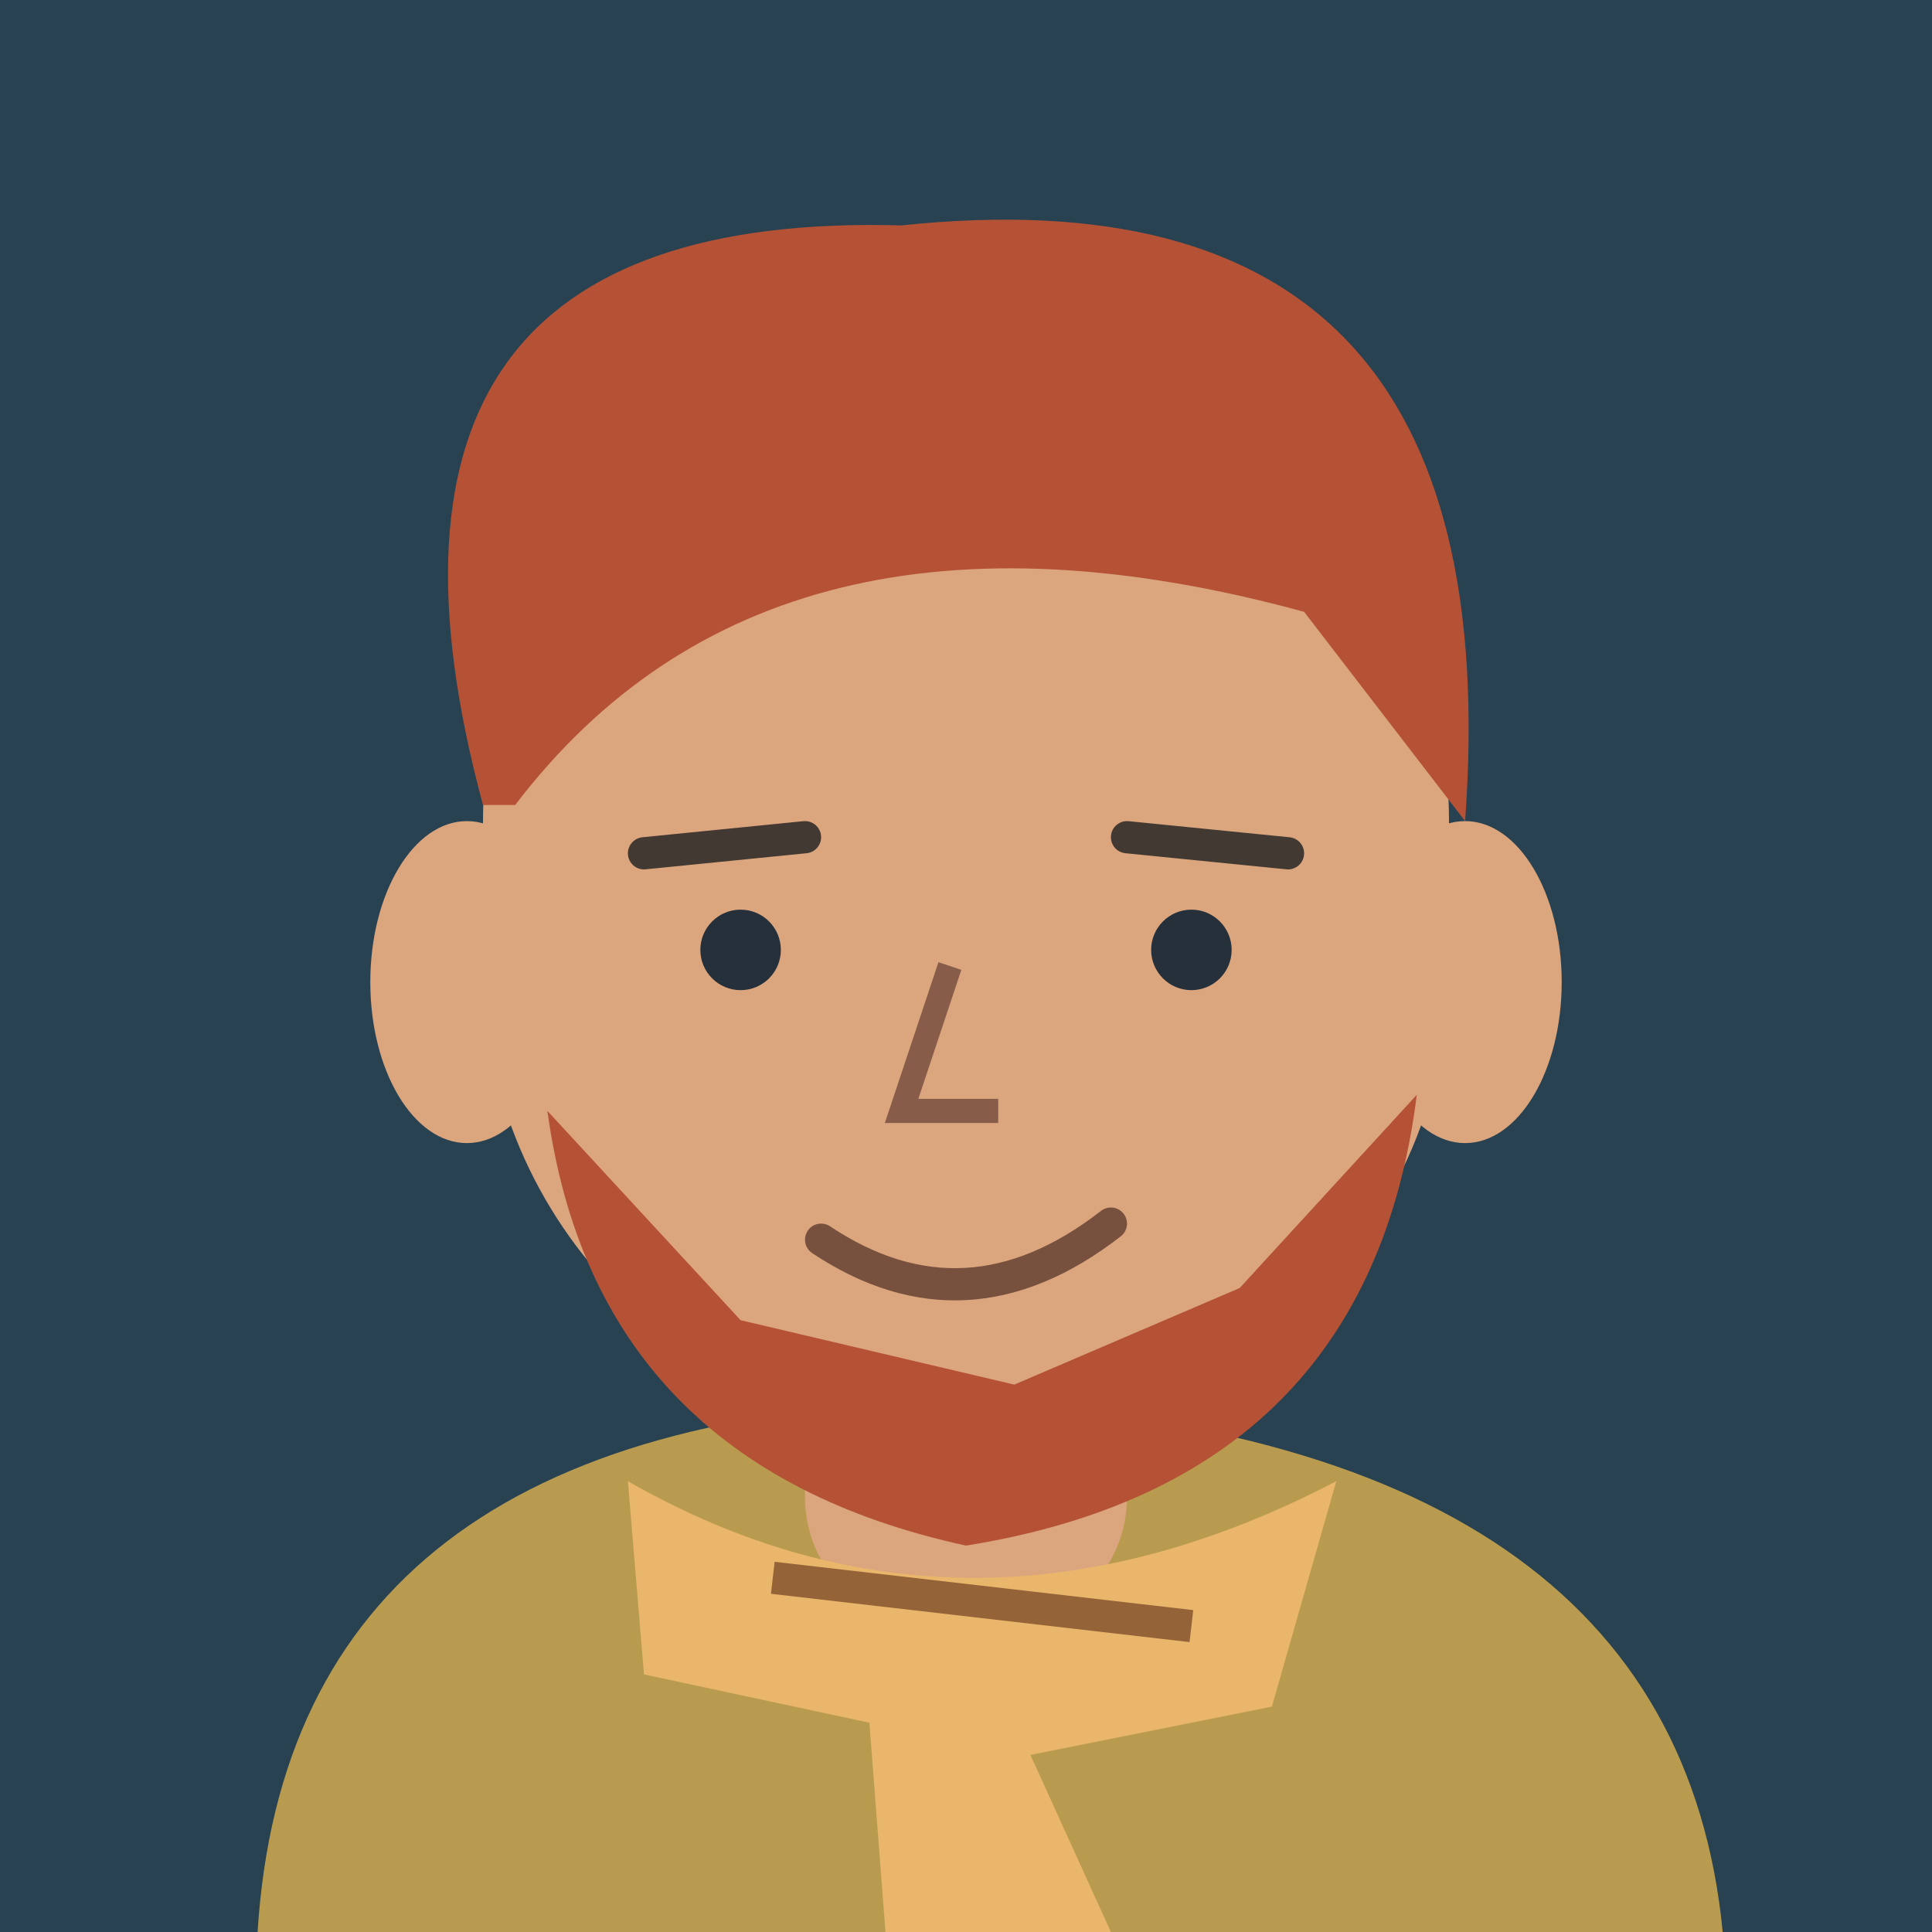
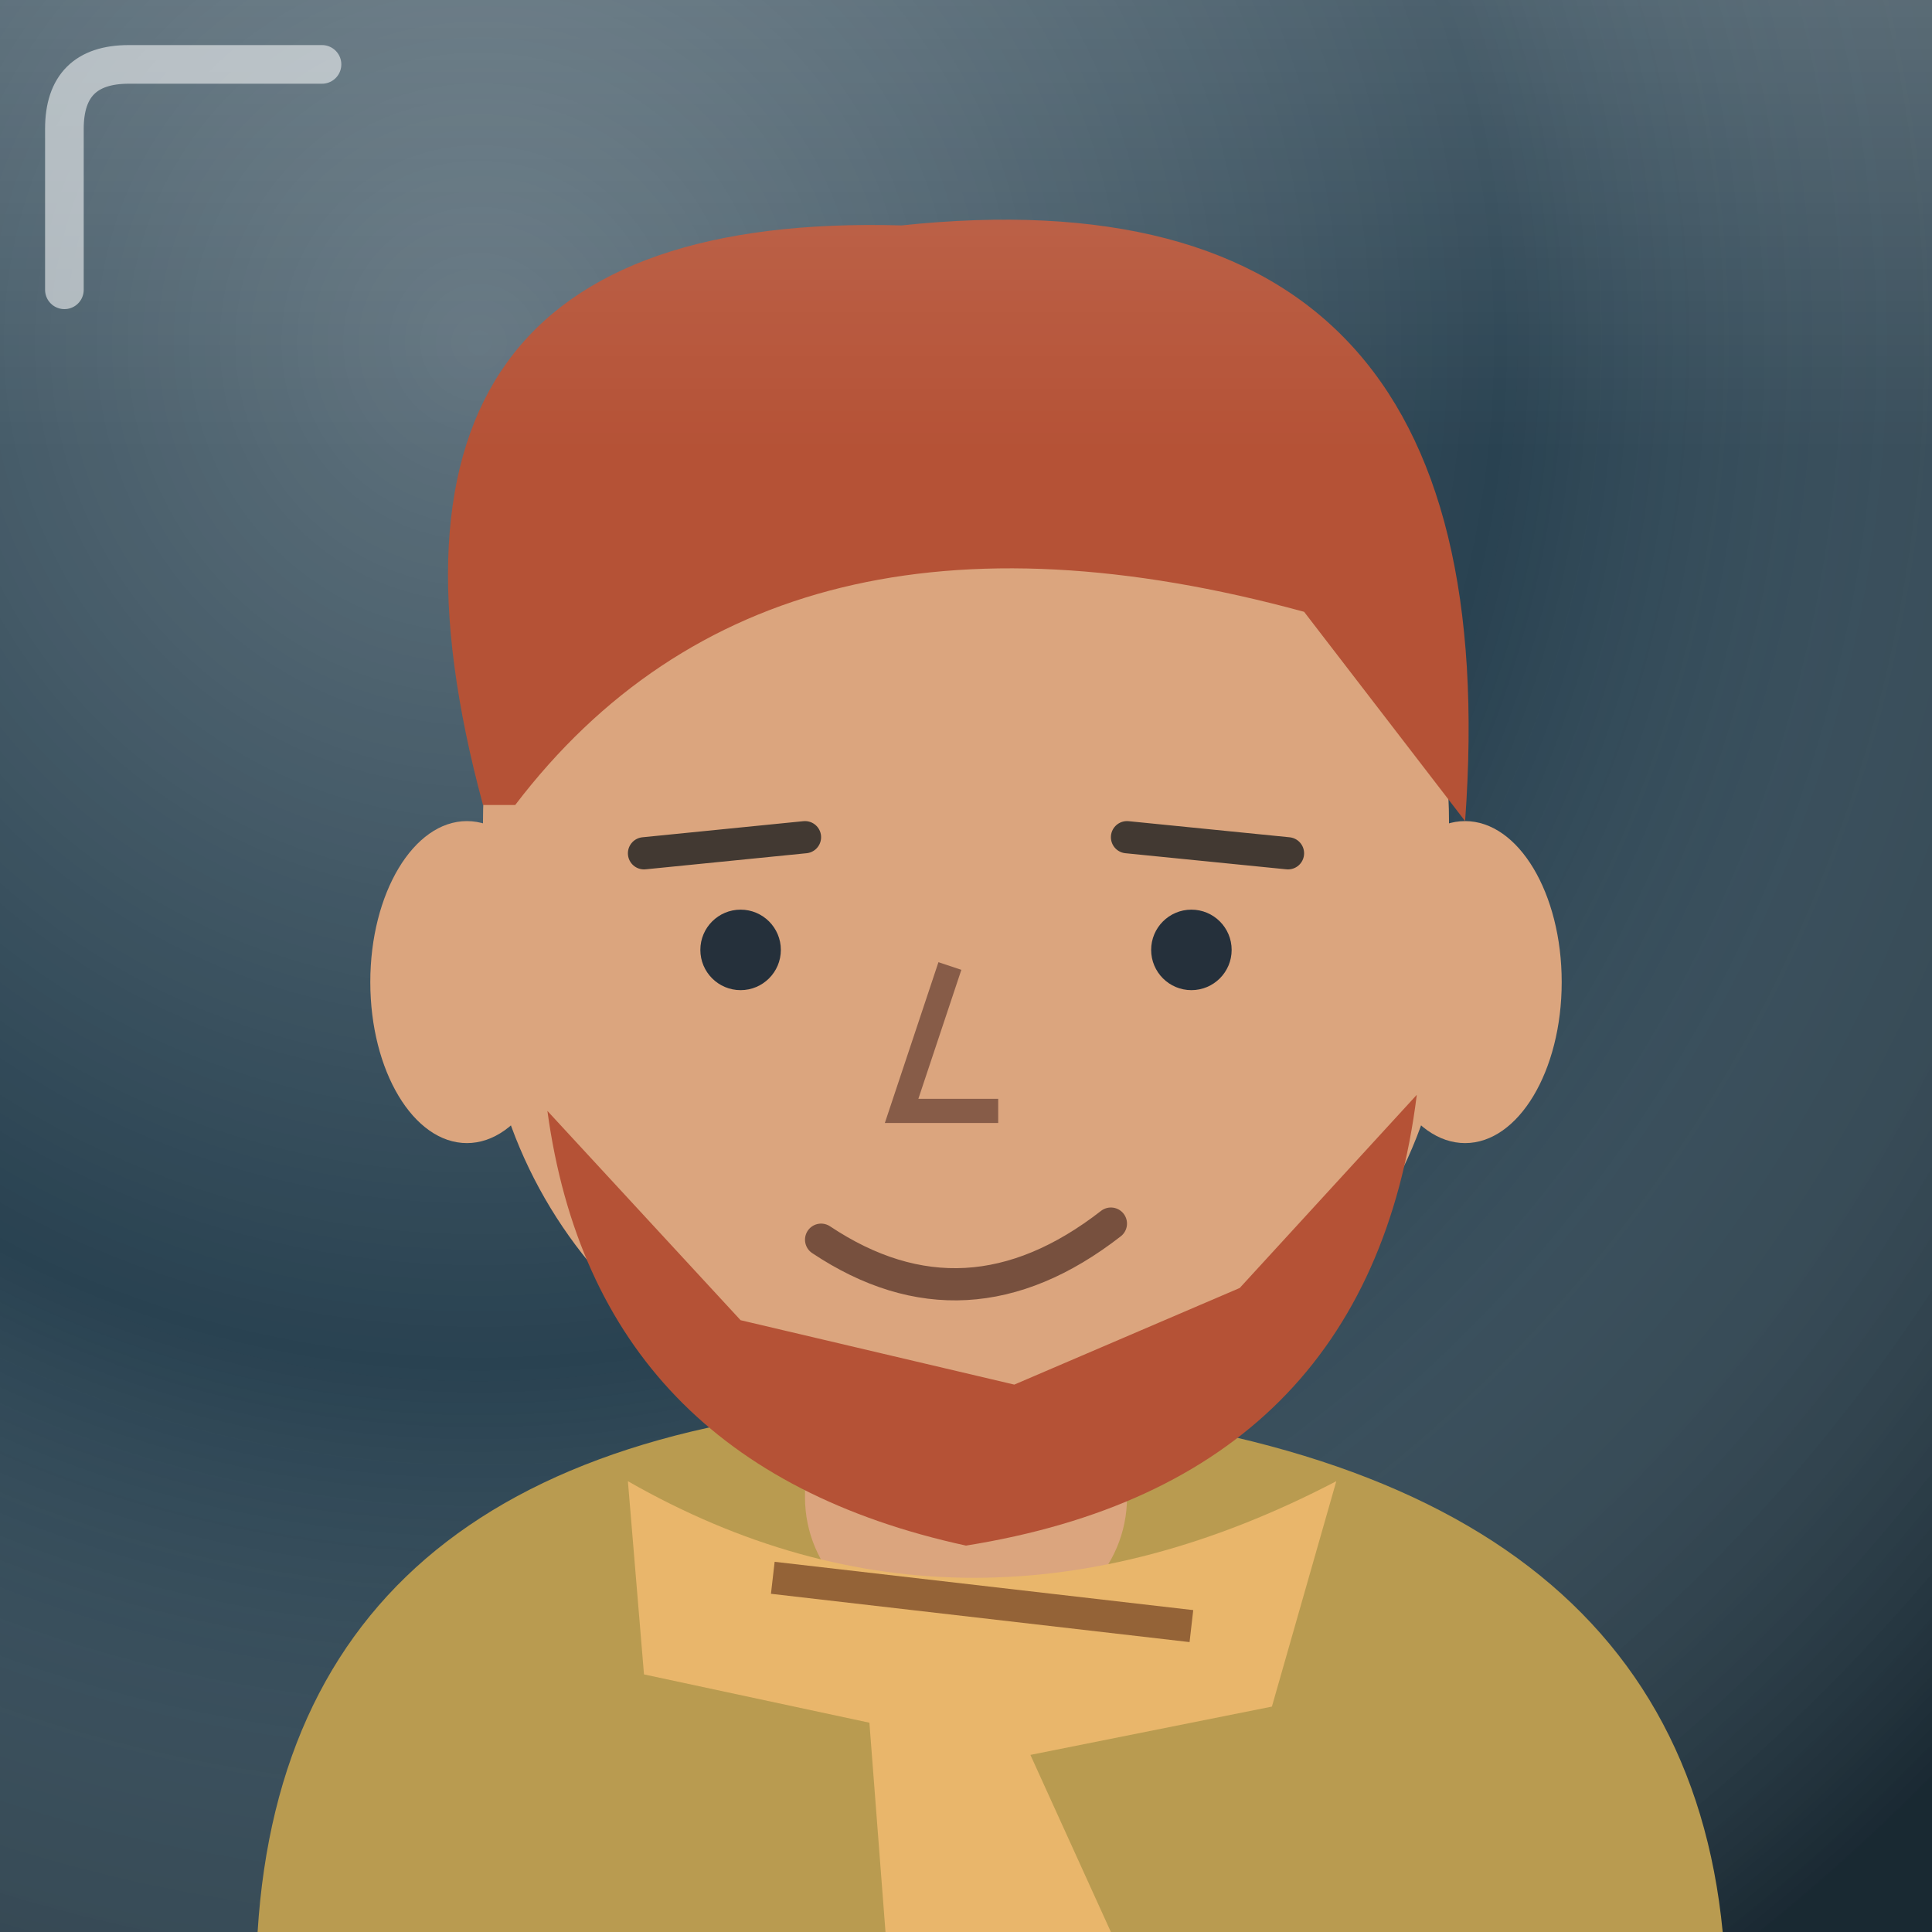
<svg xmlns="http://www.w3.org/2000/svg" viewBox="0 0 120 120" role="img">
+   <defs>
+     <radialGradient id="s" cx=".25" cy=".18" r="1.05">
+       <stop offset="0" stop-color="#fff" stop-opacity=".26" />
+       <stop offset=".5" stop-color="#fff" stop-opacity="0" />
+       <stop offset="1" stop-color="#000" stop-opacity=".38" />
+     </radialGradient>
+     <linearGradient id="g" x1="0" y1="0" x2="0" y2="1">
+       <stop offset="0" stop-color="#fff" stop-opacity=".16" />
+       <stop offset=".45" stop-color="#fff" stop-opacity="0" />
+     </linearGradient>
+   </defs>
  <rect width="120" height="120" fill="#294251" />
+   <rect width="120" height="120" fill="url(#s)" />
  <path d="M16 120Q18 88 59 87Q104 89 107 120" fill="#b99b50" />
  <rect x="50" y="80" width="20" height="21" rx="8" fill="#dba57e" />
  <ellipse cx="29" cy="61" rx="6" ry="10" fill="#dba57e" />
  <ellipse cx="91" cy="61" rx="6" ry="10" fill="#dba57e" />
  <rect x="30" y="22" width="60" height="67" rx="29" fill="#dba57e" />
  <path d="M30 50Q20 13 56 14Q94 10 91 51L81 38Q48 29 32 50" fill="#b55236" />
  <path d="M40 53l10 -1M70 52l10 1" stroke="#423932" stroke-width="2" stroke-linecap="round" />
  <circle cx="46" cy="59" r="2.5" fill="#25303b" />
  <circle cx="74" cy="59" r="2.5" fill="#25303b" />
  <path d="M59 60l-3 9 6 0" fill="none" stroke="#875c48" stroke-width="1.5" />
  <path d="M51 77q9 6 18 -1" fill="none" stroke="#77503e" stroke-width="2" stroke-linecap="round" />
  <path d="M34 69Q37 91 60 96Q85 92 88 68L77 80L63 86L46 82Z" fill="#b55236" />
  <path d="M39 92Q60 104 83 92L79 106L64 109L69 120H55L54 107L40 104Z" fill="#e9b66b" />
  <path d="M48 98L74 101" stroke="#946337" stroke-width="2" />
+   <rect width="120" height="62" fill="url(#g)" />
+   <path d="M4 18V8Q4 4 8 4H20" fill="none" stroke="#fff" stroke-opacity=".55" stroke-width="2.4" stroke-linecap="round" />
</svg>
